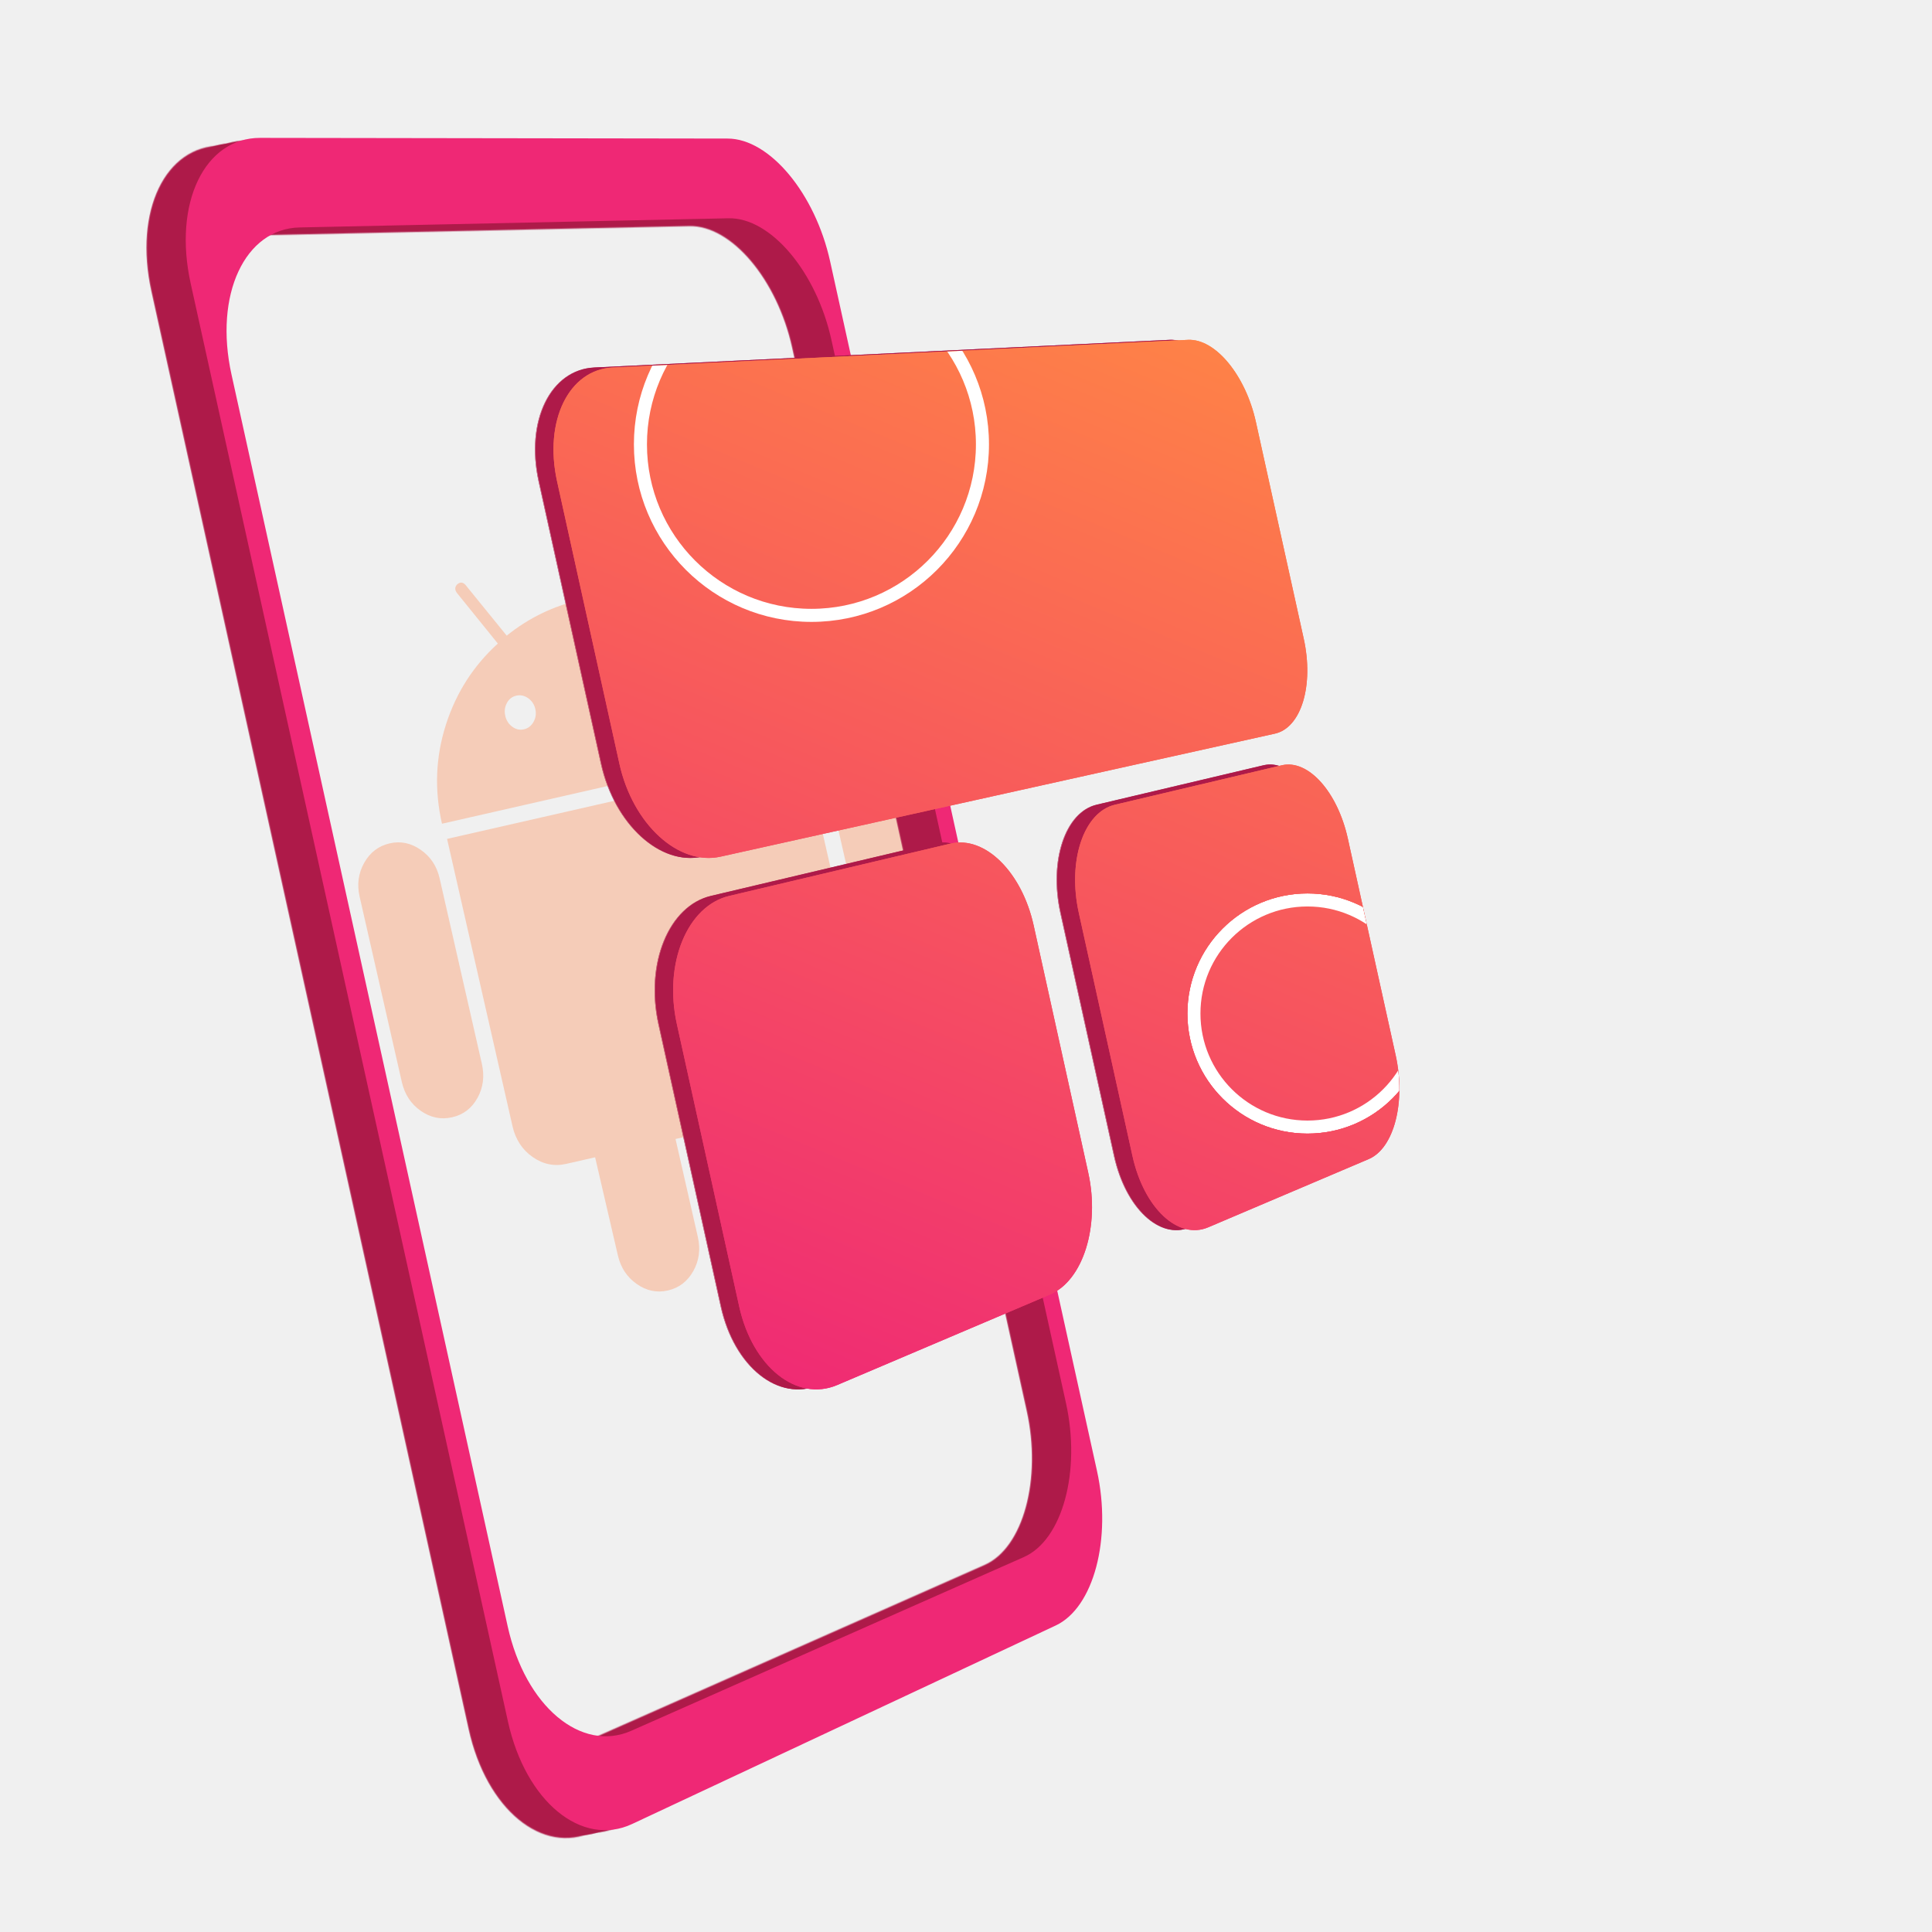
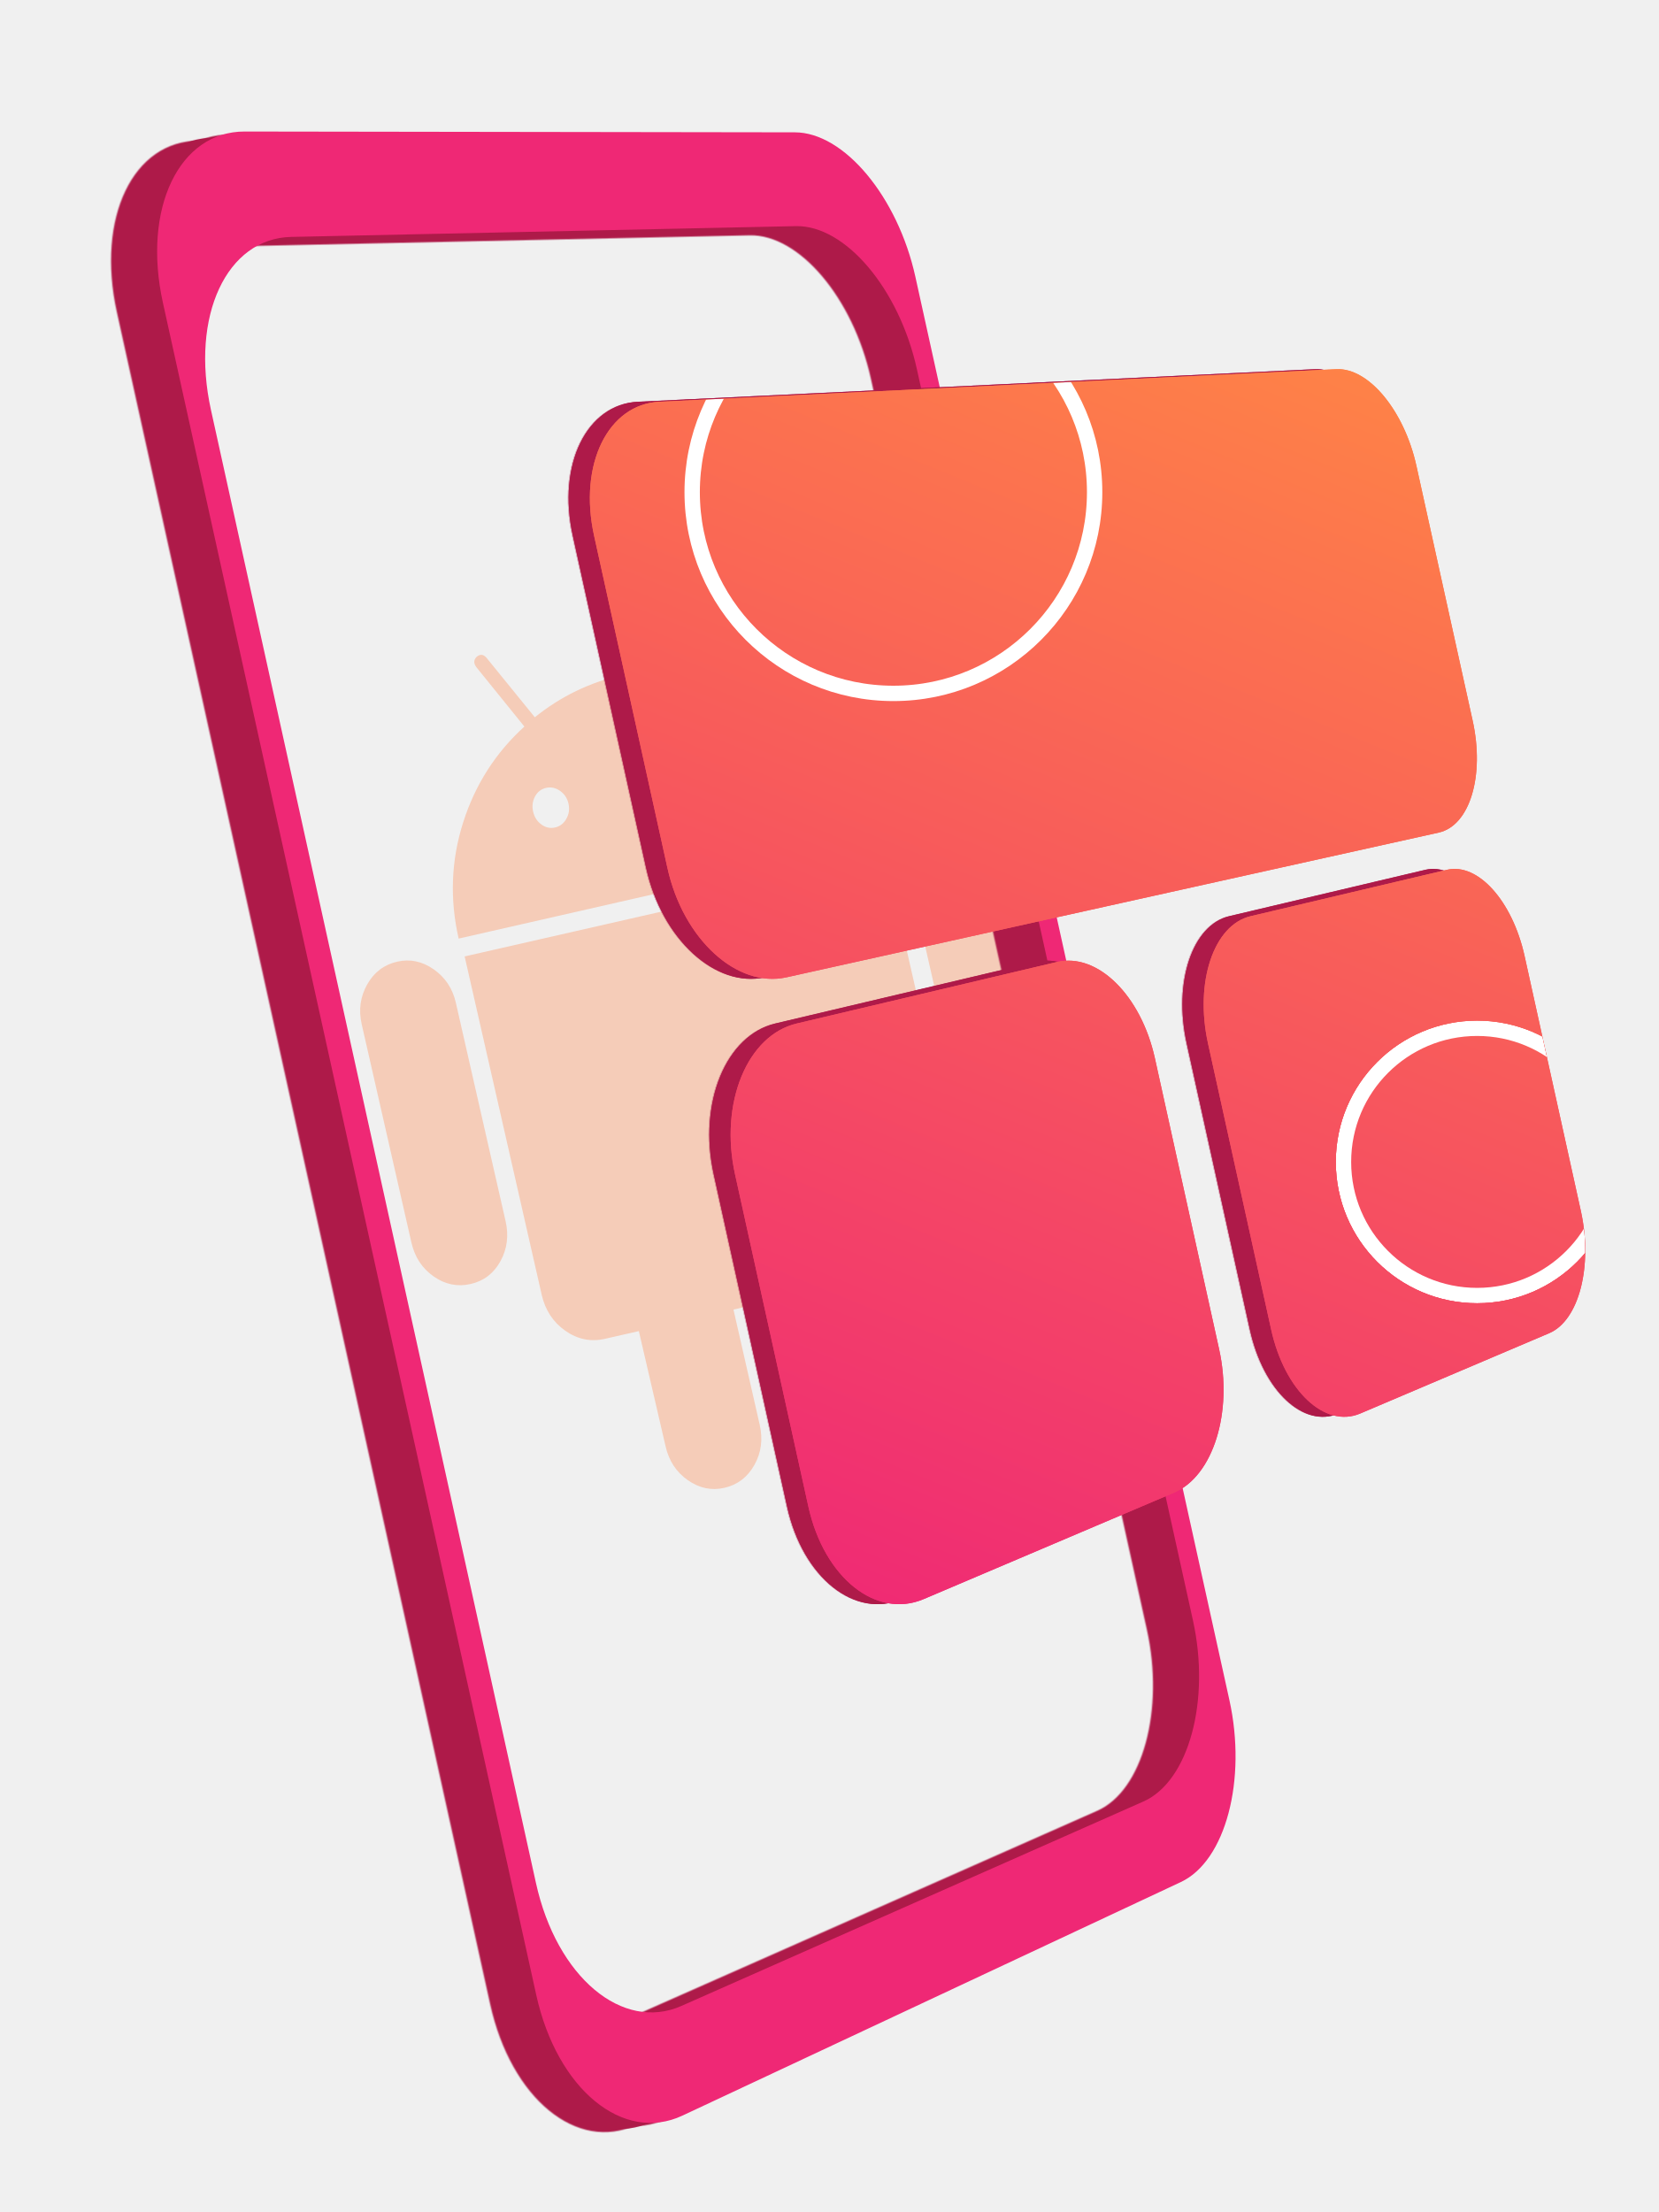
- <svg xmlns="http://www.w3.org/2000/svg" width="1024pt" height="1024pt" style="isolation:isolate;" viewBox="300 120 740 700">
+ <svg xmlns="http://www.w3.org/2000/svg" width="768pt" height="1024pt" style="isolation:isolate;" viewBox="320 120 540 700">
  <defs>
    <clipPath id="e">
      <rect width="1024" height="1024" />
    </clipPath>
  </defs>
  <g clip-path="url(#e)">
    <clipPath id="g">
      <rect width="1024" height="1024" fill="#fff" />
    </clipPath>
    <g clip-path="url(#g)">
      <path d="m449.29 423.02c-4.286 0.976-7.547 3.456-9.784 7.441-2.238 3.985-2.83 8.29-1.776 12.917l16.18 71.048c1.08 4.743 3.489 8.419 7.232 11.042 3.742 2.623 7.756 3.448 12.042 2.471 4.284-0.975 7.522-3.45 9.713-7.425 2.185-3.973 2.743-8.325 1.663-13.068l-16.18-71.048c-1.054-4.628-3.451-8.251-7.194-10.874s-7.709-3.458-11.896-2.504zm55.067-46.518c-0.858 1.533-2.085 2.478-3.679 2.841-1.597 0.364-3.084 0.037-4.47-0.986-1.384-1.016-2.276-2.4-2.678-4.168-0.401-1.761-0.198-3.398 0.609-4.916 0.808-1.516 2.01-2.455 3.604-2.818s3.109-0.042 4.545 0.962c1.435 1.011 2.354 2.389 2.755 4.15 0.399 1.766 0.168 3.409-0.686 4.935zm63.018-14.352c-0.809 1.522-2.011 2.462-3.602 2.824-1.598 0.364-3.113 0.043-4.548-0.968-1.436-1.004-2.352-2.383-2.755-4.15-0.401-1.762-0.172-3.404 0.686-4.934 0.858-1.527 2.084-2.472 3.682-2.836 1.594-0.363 3.081-0.036 4.468 0.98 1.386 1.022 2.277 2.406 2.678 4.168 0.402 1.764 0.199 3.401-0.609 4.916zm-71.078 169.21c1.155 5.072 3.726 9.002 7.717 11.8 3.993 2.796 8.279 3.673 12.865 2.628l11.065-2.519 8.694 37.476c1.078 4.737 3.489 8.419 7.232 11.042 3.742 2.624 7.708 3.458 11.893 2.505 4.284-0.975 7.547-3.456 9.784-7.442 2.238-3.985 2.817-8.347 1.738-13.084l-8.542-37.508 20.632-4.699 8.542 37.508c1.079 4.737 3.489 8.419 7.232 11.042 3.742 2.624 7.755 3.448 12.042 2.471 4.284-0.975 7.547-3.456 9.784-7.441 2.238-3.986 2.816-8.348 1.738-13.085l-8.542-37.508 11.214-2.554c4.484-1.021 7.918-3.656 10.309-7.907 2.386-4.249 3.003-8.905 1.848-13.977l-25.062-110.05-137.24 31.255 25.061 110.04zm62.266-200.32 5.687-24.059c0.37-1.592-0.128-2.634-1.499-3.134-1.448-0.371-2.368 0.193-2.764 1.669l-5.796 24.266c-10.526-2.471-21.071-2.507-31.635-0.102-10.566 2.407-20.057 7.007-28.471 13.79l-15.732-19.363c-1-1.158-2.072-1.265-3.215-0.308-1.021 1.049-1.019 2.201 7e-3 3.474l15.544 19.224c-9.383 8.518-16.032 18.919-19.94 31.222-3.907 12.308-4.396 24.897-1.46 37.788l138.3-31.495c-2.935-12.888-8.828-24.024-17.679-33.429-8.85-9.397-19.298-15.905-31.342-19.543zm70.442 51.045c-4.188 0.954-7.404 3.398-9.655 7.326-2.249 3.933-2.834 8.268-1.757 12.999l16.181 71.048c1.08 4.743 3.489 8.419 7.231 11.042 3.743 2.624 7.709 3.458 11.894 2.505 4.284-0.976 7.547-3.456 9.785-7.442 2.237-3.985 2.817-8.341 1.737-13.085l-16.18-71.047c-1.078-4.732-3.482-8.386-7.213-10.957-3.729-2.566-7.739-3.364-12.023-2.389z" fill="#fe8247" fill-opacity=".33" fill-rule="evenodd" />
      <clipPath id="f">
        <rect width="1024" height="1024" fill="#fff" />
      </clipPath>
      <g clip-path="url(#f)">
        <g filter="url(#l)">
          <defs>
            <filter id="b" x="-200%" y="-200%" width="400%" height="400%" color-interpolation-filters="sRGB">
              <feGaussianBlur in="SourceGraphic" />
              <feOffset dx="-10" dy="2" result="pf_100_offsetBlur" />
              <feFlood flood-color="#AE1A49" />
              <feComposite in2="pf_100_offsetBlur" operator="in" result="pf_100_dropShadow" />
              <feBlend in="SourceGraphic" in2="pf_100_dropShadow" />
            </filter>
          </defs>
          <g filter="url(#b)">
            <path d="m399.65 152.81 179.06 0.262c16.1 0.023 33.517 21.065 39.238 46.999l102.22 463.31c5.722 25.933-1.213 52.381-15.8 59.219l-162.24 76.027c-19.257 9.027-40.782-8.465-47.584-39.294l-121.51-550.76c-6.802-30.829 5.357-55.795 26.612-55.764zm15.12 34.306 164.26-3.511c16.178-0.346 33.668 20.501 39.416 46.558l89.861 407.3c5.748 26.057-1.336 52.376-16.144 58.929l-150.36 66.532c-19.164 8.482-40.583-9.328-47.349-40.003l-105.78-479.45c-6.767-30.672 5.154-55.908 26.091-56.356v-1e-3z" fill="#ef2875" fill-rule="evenodd" />
          </g>
        </g>
        <defs>
          <filter id="l" x="-200%" y="-200%" width="400%" height="400%" color-interpolation-filters="sRGB">
            <feGaussianBlur in="SourceGraphic" />
            <feOffset dx="-5" dy="1" result="pf_100_offsetBlur" />
            <feFlood flood-color="#AE1A49" />
            <feComposite in2="pf_100_offsetBlur" operator="in" result="pf_100_dropShadow" />
            <feBlend in="SourceGraphic" in2="pf_100_dropShadow" />
          </filter>
        </defs>
        <g filter="url(#k)">
          <linearGradient id="a" x1=".184" x2=".556" y1="1" y2="-.123" gradientTransform="matrix(323.99 0 0 402.01 512 230.16)" gradientUnits="userSpaceOnUse">
            <stop stop-color="#ef2875" offset="0" />
            <stop stop-color="#ff8645" offset="1" />
          </linearGradient>
          <path d="m534.63 240.77 220.38-10.601c10.528-0.507 22.082 13.572 26.024 31.436l18.324 83.017c3.942 17.863-0.913 34.131-11.056 36.382l-212.32 47.112c-16.064 3.565-33.6-12.331-38.738-35.6l-23.868-108.14c-5.136-23.273 4.582-42.8 21.256-43.607zm44.67 202.39 84.748-20.037c13.238-3.13 27.365 10.926 31.866 31.321l20.92 94.781c4.5 20.395-1.928 41.212-14.662 46.625l-81.522 34.656c-15.4 6.549-32.395-6.863-37.531-30.132l-23.868-108.14c-5.136-23.27 4.034-45.286 20.049-49.072zm147.73-34.927 63.941-15.117c10.112-2.391 21.335 10.192 25.278 28.055l18.323 83.018c3.943 17.863-0.583 35.627-10.31 39.762l-61.506 26.146c-11.477 4.879-24.581-7.312-29-27.343l-20.545-93.091c-4.424-20.031 1.888-38.609 13.819-41.43z" fill="url(#a)" fill-rule="evenodd" />
          <path d="m534.63 240.77 220.38-10.601c10.528-0.507 22.082 13.572 26.024 31.436l18.324 83.017c3.942 17.863-0.913 34.131-11.056 36.382l-212.32 47.112c-16.064 3.565-33.6-12.331-38.738-35.6l-23.868-108.14c-5.136-23.273 4.582-42.8 21.256-43.607zm44.67 202.39 84.748-20.037c13.238-3.13 27.365 10.926 31.866 31.321l20.92 94.781c4.5 20.395-1.928 41.212-14.662 46.625l-81.522 34.656c-15.4 6.549-32.395-6.863-37.531-30.132l-23.868-108.14c-5.136-23.27 4.034-45.286 20.049-49.072zm147.73-34.927 63.941-15.117c10.112-2.391 21.335 10.192 25.278 28.055l18.323 83.018c3.943 17.863-0.583 35.627-10.31 39.762l-61.506 26.146c-11.477 4.879-24.581-7.312-29-27.343l-20.545-93.091c-4.424-20.031 1.888-38.609 13.819-41.43z" fill="url(#a)" fill-rule="evenodd" />
          <clipPath id="j">
            <path d="m534.63 240.77 220.38-10.601c10.528-0.507 22.082 13.572 26.024 31.436l18.324 83.017c3.942 17.863-0.913 34.131-11.056 36.382l-212.32 47.112c-16.064 3.565-33.6-12.331-38.738-35.6l-23.868-108.14c-5.136-23.273 4.582-42.8 21.256-43.607zm44.67 202.39 84.748-20.037c13.238-3.13 27.365 10.926 31.866 31.321l20.92 94.781c4.5 20.395-1.928 41.212-14.662 46.625l-81.522 34.656c-15.4 6.549-32.395-6.863-37.531-30.132l-23.868-108.14c-5.136-23.27 4.034-45.286 20.049-49.072zm147.73-34.927 63.941-15.117c10.112-2.391 21.335 10.192 25.278 28.055l18.323 83.018c3.943 17.863-0.583 35.627-10.31 39.762l-61.506 26.146c-11.477 4.879-24.581-7.312-29-27.343l-20.545-93.091c-4.424-20.031 1.888-38.609 13.819-41.43z" fill="url(#a)" fill-rule="evenodd" />
          </clipPath>
          <g clip-path="url(#j)">
            <g fill="none">
              <g clip-path="url(#i)">
                <mask id="d">
                  <circle cx="610.8" cy="270.2" r="68" fill="#fff" />
                </mask>
                <circle cx="610.8" cy="270.2" r="68" mask="url(#d)" stroke="#fff" stroke-linecap="square" stroke-miterlimit="3" stroke-opacity="25" stroke-width="10" />
              </g>
              <clipPath id="h">
                <circle cx="800.8" cy="488.2" r="46" fill="#fff" vector-effect="non-scaling-stroke" />
              </clipPath>
              <g clip-path="url(#h)">
                <mask id="c">
                  <circle cx="800.8" cy="488.2" r="46" fill="#fff" />
                </mask>
                <circle cx="800.8" cy="488.2" r="46" mask="url(#c)" stroke="#fff" stroke-linecap="square" stroke-miterlimit="3" stroke-opacity="25" stroke-width="10" />
              </g>
            </g>
          </g>
        </g>
        <defs>
          <filter id="k" x="-200%" y="-200%" width="400%" height="400%" color-interpolation-filters="sRGB">
            <feGaussianBlur in="SourceGraphic" />
            <feOffset dx="-7" dy="0" result="pf_100_offsetBlur" />
            <feFlood flood-color="#AE1A49" />
            <feComposite in2="pf_100_offsetBlur" operator="in" result="pf_100_dropShadow" />
            <feBlend in="SourceGraphic" in2="pf_100_dropShadow" />
          </filter>
        </defs>
      </g>
    </g>
  </g>
</svg>
